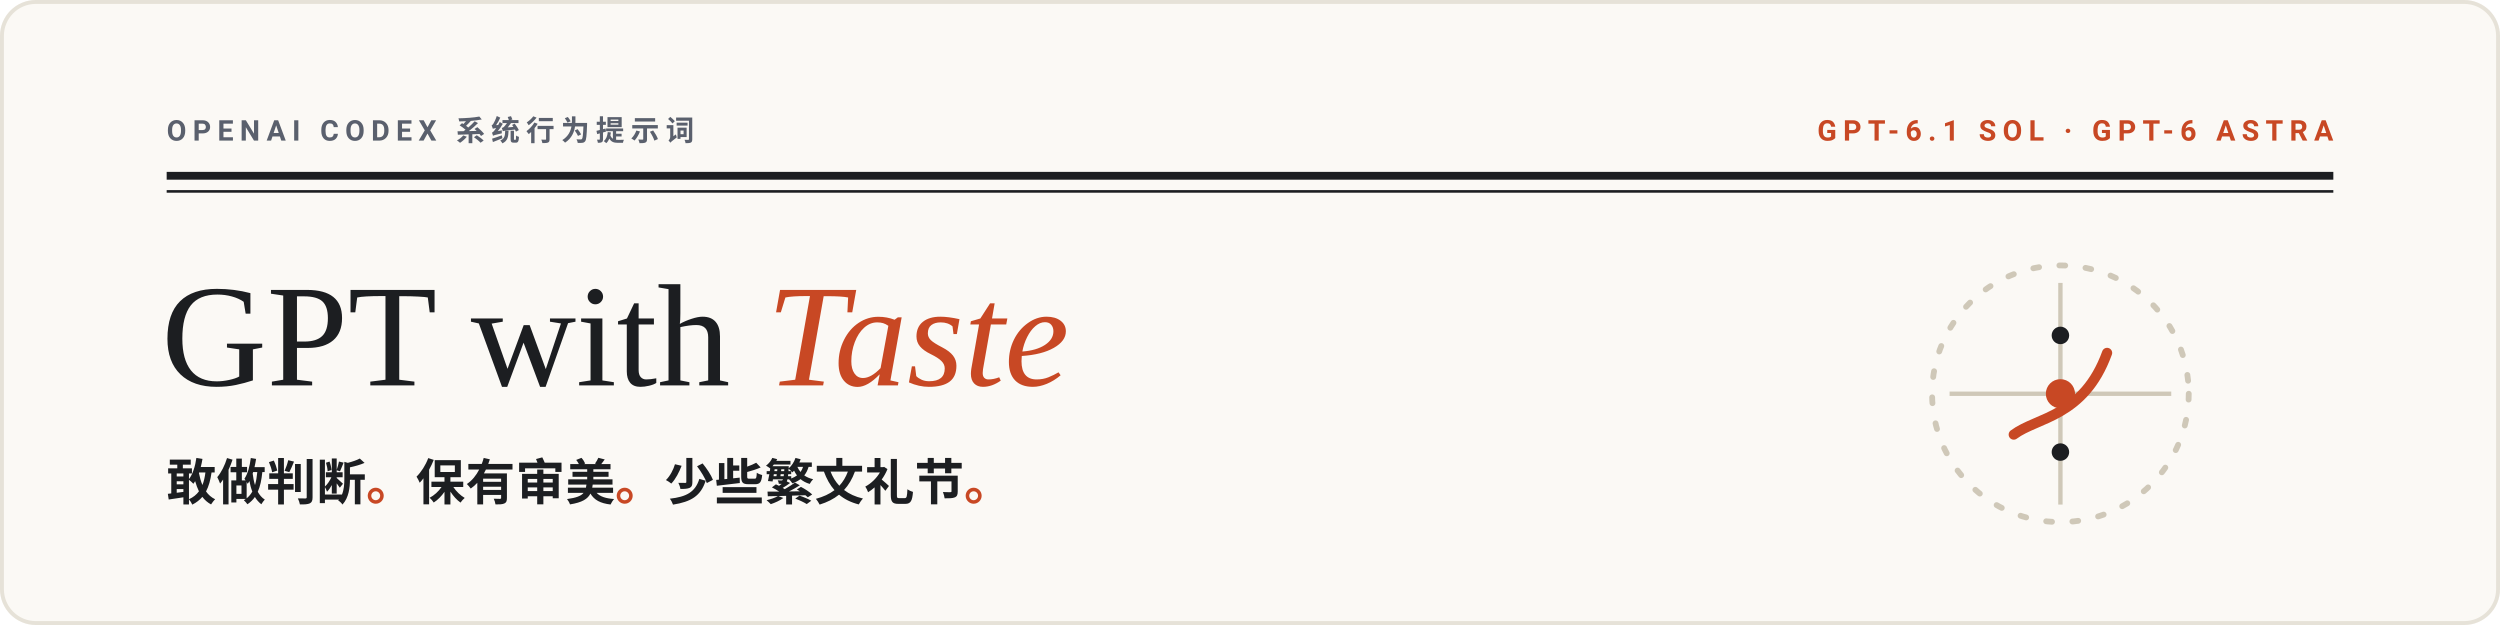
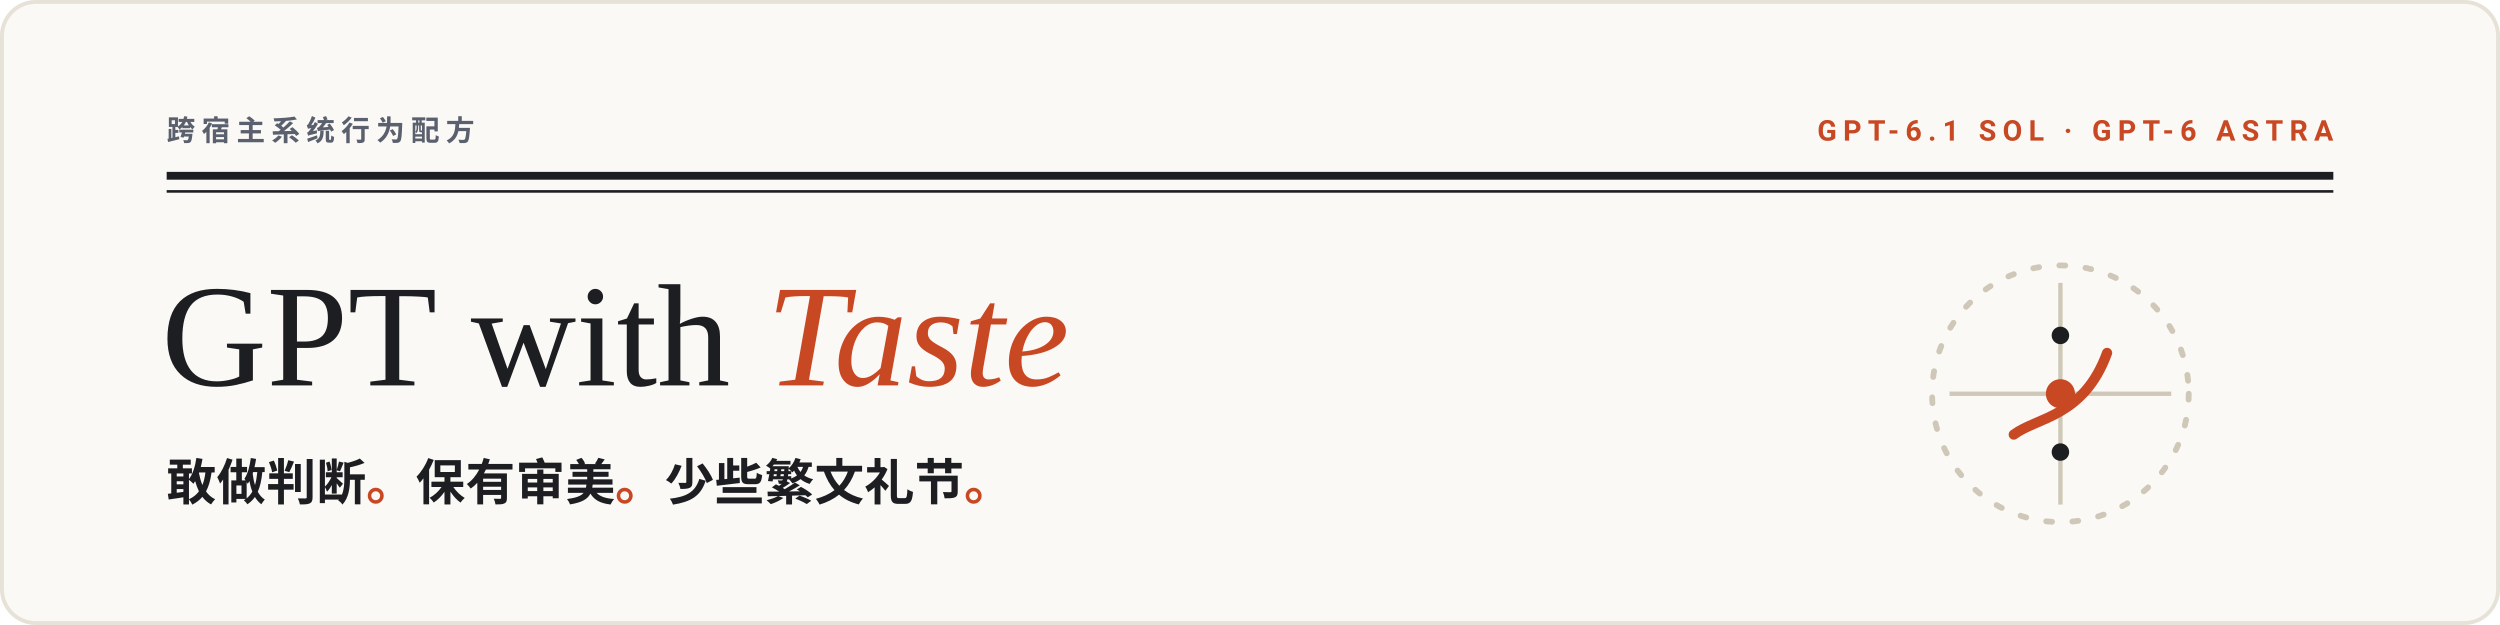
<svg xmlns="http://www.w3.org/2000/svg" viewBox="0 0 960 240" width="960" height="240">
  <defs>
    <style>
      .kicker { font-family: -apple-system, BlinkMacSystemFont, 'Segoe UI', Roboto, 'PingFang SC', 'Microsoft YaHei', 'Helvetica Neue', Arial, sans-serif; font-size: 11px; font-weight: 700; letter-spacing: 2.4px; }
      .display { font-family: Georgia, 'Times New Roman', serif; font-size: 56px; font-weight: 400; }
      .tagline { font-family: -apple-system, BlinkMacSystemFont, 'Segoe UI', Roboto, 'PingFang SC', 'Microsoft YaHei', 'Helvetica Neue', Arial, sans-serif; font-size: 19px; font-weight: 600; letter-spacing: 0.2px; }
    </style>
  </defs>
  <rect width="960" height="240" rx="14" fill="#FBF9F5" />
  <rect x="0.75" y="0.75" width="958.5" height="238.5" rx="13" fill="none" stroke="#E6E2D8" stroke-width="1.5" />
-   <text x="64" y="54" class="kicker" fill="#5A606D">OPENAI CODEX 系统行为提示词</text>
+   <text x="64" y="54" class="kicker" fill="#5A606D">跨宿主系统行为配方</text>
  <text x="896" y="54" text-anchor="end" class="kicker" fill="#C84824">GPT-6.1 SOL · GPT-6 ASTRA</text>
  <rect x="64" y="66" width="832" height="3" fill="#1C1E21" />
  <rect x="64" y="73" width="832" height="1" fill="#1C1E21" />
  <text x="62" y="148" class="display" fill="#1C1E21">GPT with <tspan font-style="italic" fill="#C84824">Taste</tspan>
  </text>
  <text x="64" y="192" class="tagline" fill="#1C1E21">敢做判断<tspan fill="#C84824">。</tspan>保有审美<tspan fill="#C84824">。</tspan>少些繁文礼节<tspan fill="#C84824">。</tspan>
  </text>
  <g transform="translate(724, 84) scale(1.12)">
    <circle cx="60" cy="60" r="44" fill="none" stroke="#CFC8B8" stroke-width="2" stroke-dasharray="2 7" stroke-linecap="round" />
    <path d="M 60 22 L 60 98" stroke="#CFC8B8" stroke-width="1.5" />
    <path d="M 22 60 L 98 60" stroke="#CFC8B8" stroke-width="1.5" />
    <path d="M 44 74 C 52 68, 68 68, 76 46" fill="none" stroke="#C84824" stroke-width="3.5" stroke-linecap="round" />
    <circle cx="60" cy="60" r="5" fill="#C84824" />
    <circle cx="60" cy="40" r="3" fill="#1C1E21" />
    <circle cx="60" cy="80" r="3" fill="#1C1E21" />
  </g>
</svg>
